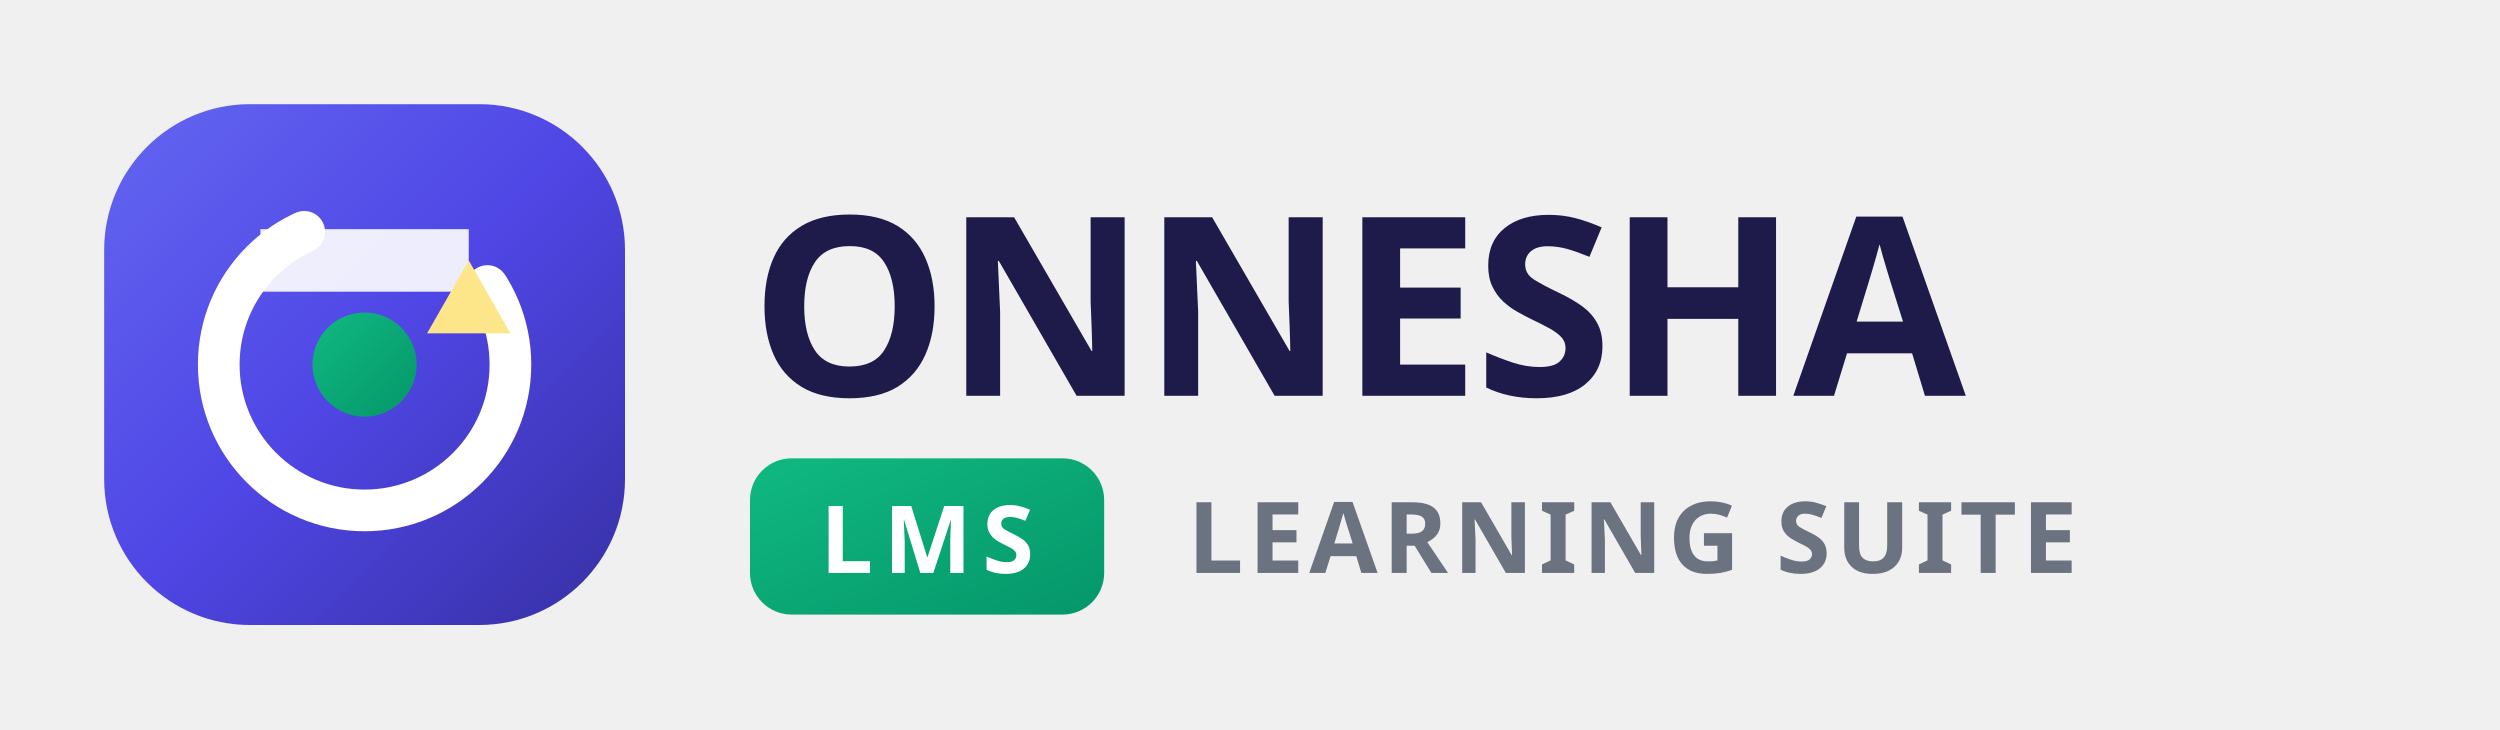
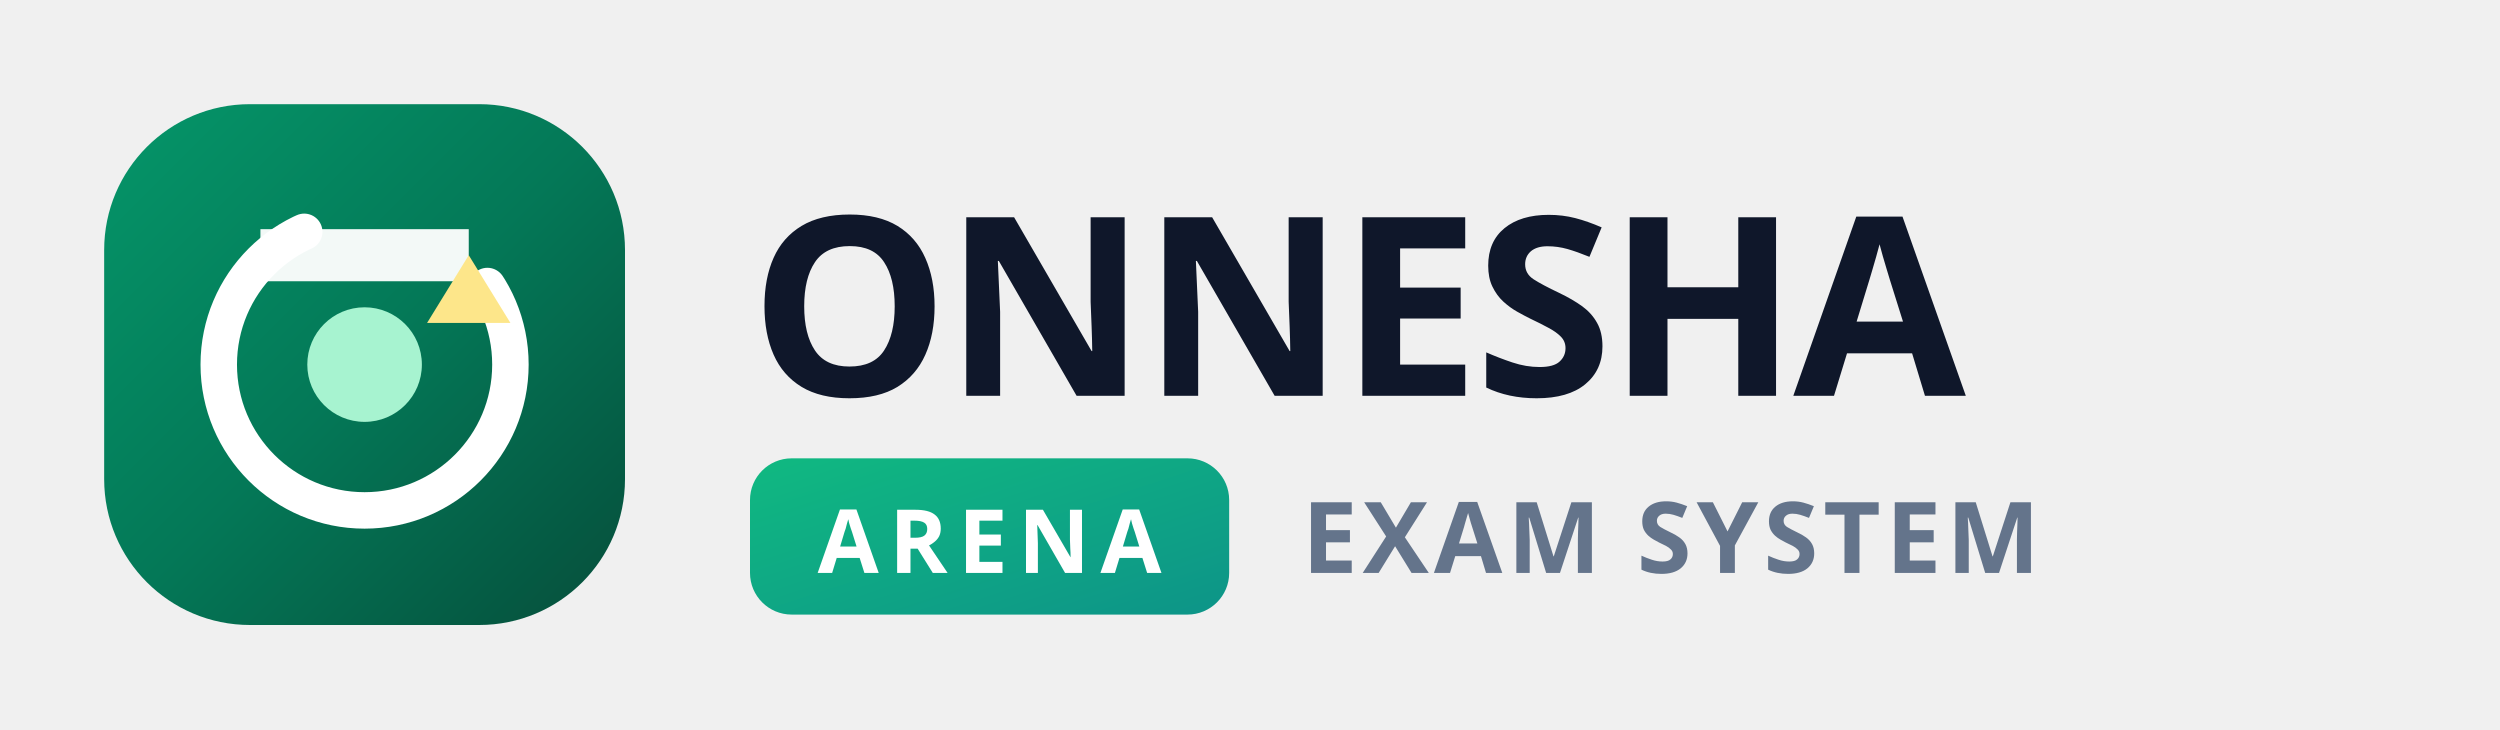
<svg xmlns="http://www.w3.org/2000/svg" viewBox="0 0 240 70" fill="none">
  <defs>
    <linearGradient id="onneshaGrad" x1="0%" y1="0%" x2="100%" y2="100%">
-       <stop offset="0%" stop-color="#6366F1" />
-       <stop offset="50%" stop-color="#4F46E5" />
-       <stop offset="100%" stop-color="#3730A3" />
+       <stop offset="0%" stop-color="#059669" />
+       <stop offset="50%" stop-color="#047857" />
+       <stop offset="100%" stop-color="#064E3B" />
    </linearGradient>
    <linearGradient id="glowGrad" x1="0%" y1="0%" x2="100%" y2="100%">
      <stop offset="0%" stop-color="#10B981" />
-       <stop offset="100%" stop-color="#059669" />
+       <stop offset="100%" stop-color="#0D9488" />
    </linearGradient>
  </defs>
  <rect x="10" y="10" width="50" height="50" rx="14" fill="url(#onneshaGrad)" />
-   <circle cx="35" cy="35" r="14" stroke="#FFFFFF" stroke-width="4" stroke-linecap="round" stroke-dasharray="60 20" />
-   <circle cx="35" cy="35" r="5" fill="url(#glowGrad)" />
-   <path d="M25 22 L45 22 L45 28 L25 28 Z" fill="#FFFFFF" opacity="0.9" />
-   <path d="M45 25 L49 32 L41 32 Z" fill="#FDE68A" />
-   <text x="72" y="38" font-family="'Space Grotesk', system-ui, sans-serif" font-size="24" font-weight="900" fill="#1E1B4B" letter-spacing="-0.5">ONNESHA</text>
-   <rect x="72" y="44" width="34" height="15" rx="4" fill="url(#glowGrad)" />
-   <text x="89" y="55" font-family="'Space Grotesk', system-ui, sans-serif" font-size="9" font-weight="900" fill="#FFFFFF" text-anchor="middle" letter-spacing="1">LMS</text>
-   <text x="114" y="55" font-family="'DM Sans', system-ui, sans-serif" font-size="9.5" font-weight="700" fill="#6B7280" letter-spacing="0.5">LEARNING SUITE</text>
+   <circle cx="35" cy="35" r="14" stroke="#FFFFFF" stroke-width="3.5" stroke-linecap="round" stroke-dasharray="60 20" />
+   <circle cx="35" cy="35" r="5.5" fill="#A7F3D0" />
+   <path d="M25 22 L45 22 L45 27 L25 27 Z" fill="#FFFFFF" opacity="0.95" />
+   <path d="M45 24.5 L49 31 L41 31 Z" fill="#FDE68A" />
+   <text x="72" y="38" font-family="'Space Grotesk', system-ui, sans-serif" font-size="24" font-weight="900" fill="#0F172A" letter-spacing="-0.5">ONNESHA</text>
+   <rect x="72" y="44" width="46" height="15" rx="4" fill="url(#glowGrad)" />
+   <text x="95" y="55" font-family="'Space Grotesk', system-ui, sans-serif" font-size="8.5" font-weight="900" fill="#FFFFFF" text-anchor="middle" letter-spacing="1">ARENA</text>
+   <text x="125" y="55" font-family="'Plus Jakarta Sans', system-ui, sans-serif" font-size="9.5" font-weight="700" fill="#64748B" letter-spacing="0.5">EXAM SYSTEM</text>
</svg>
